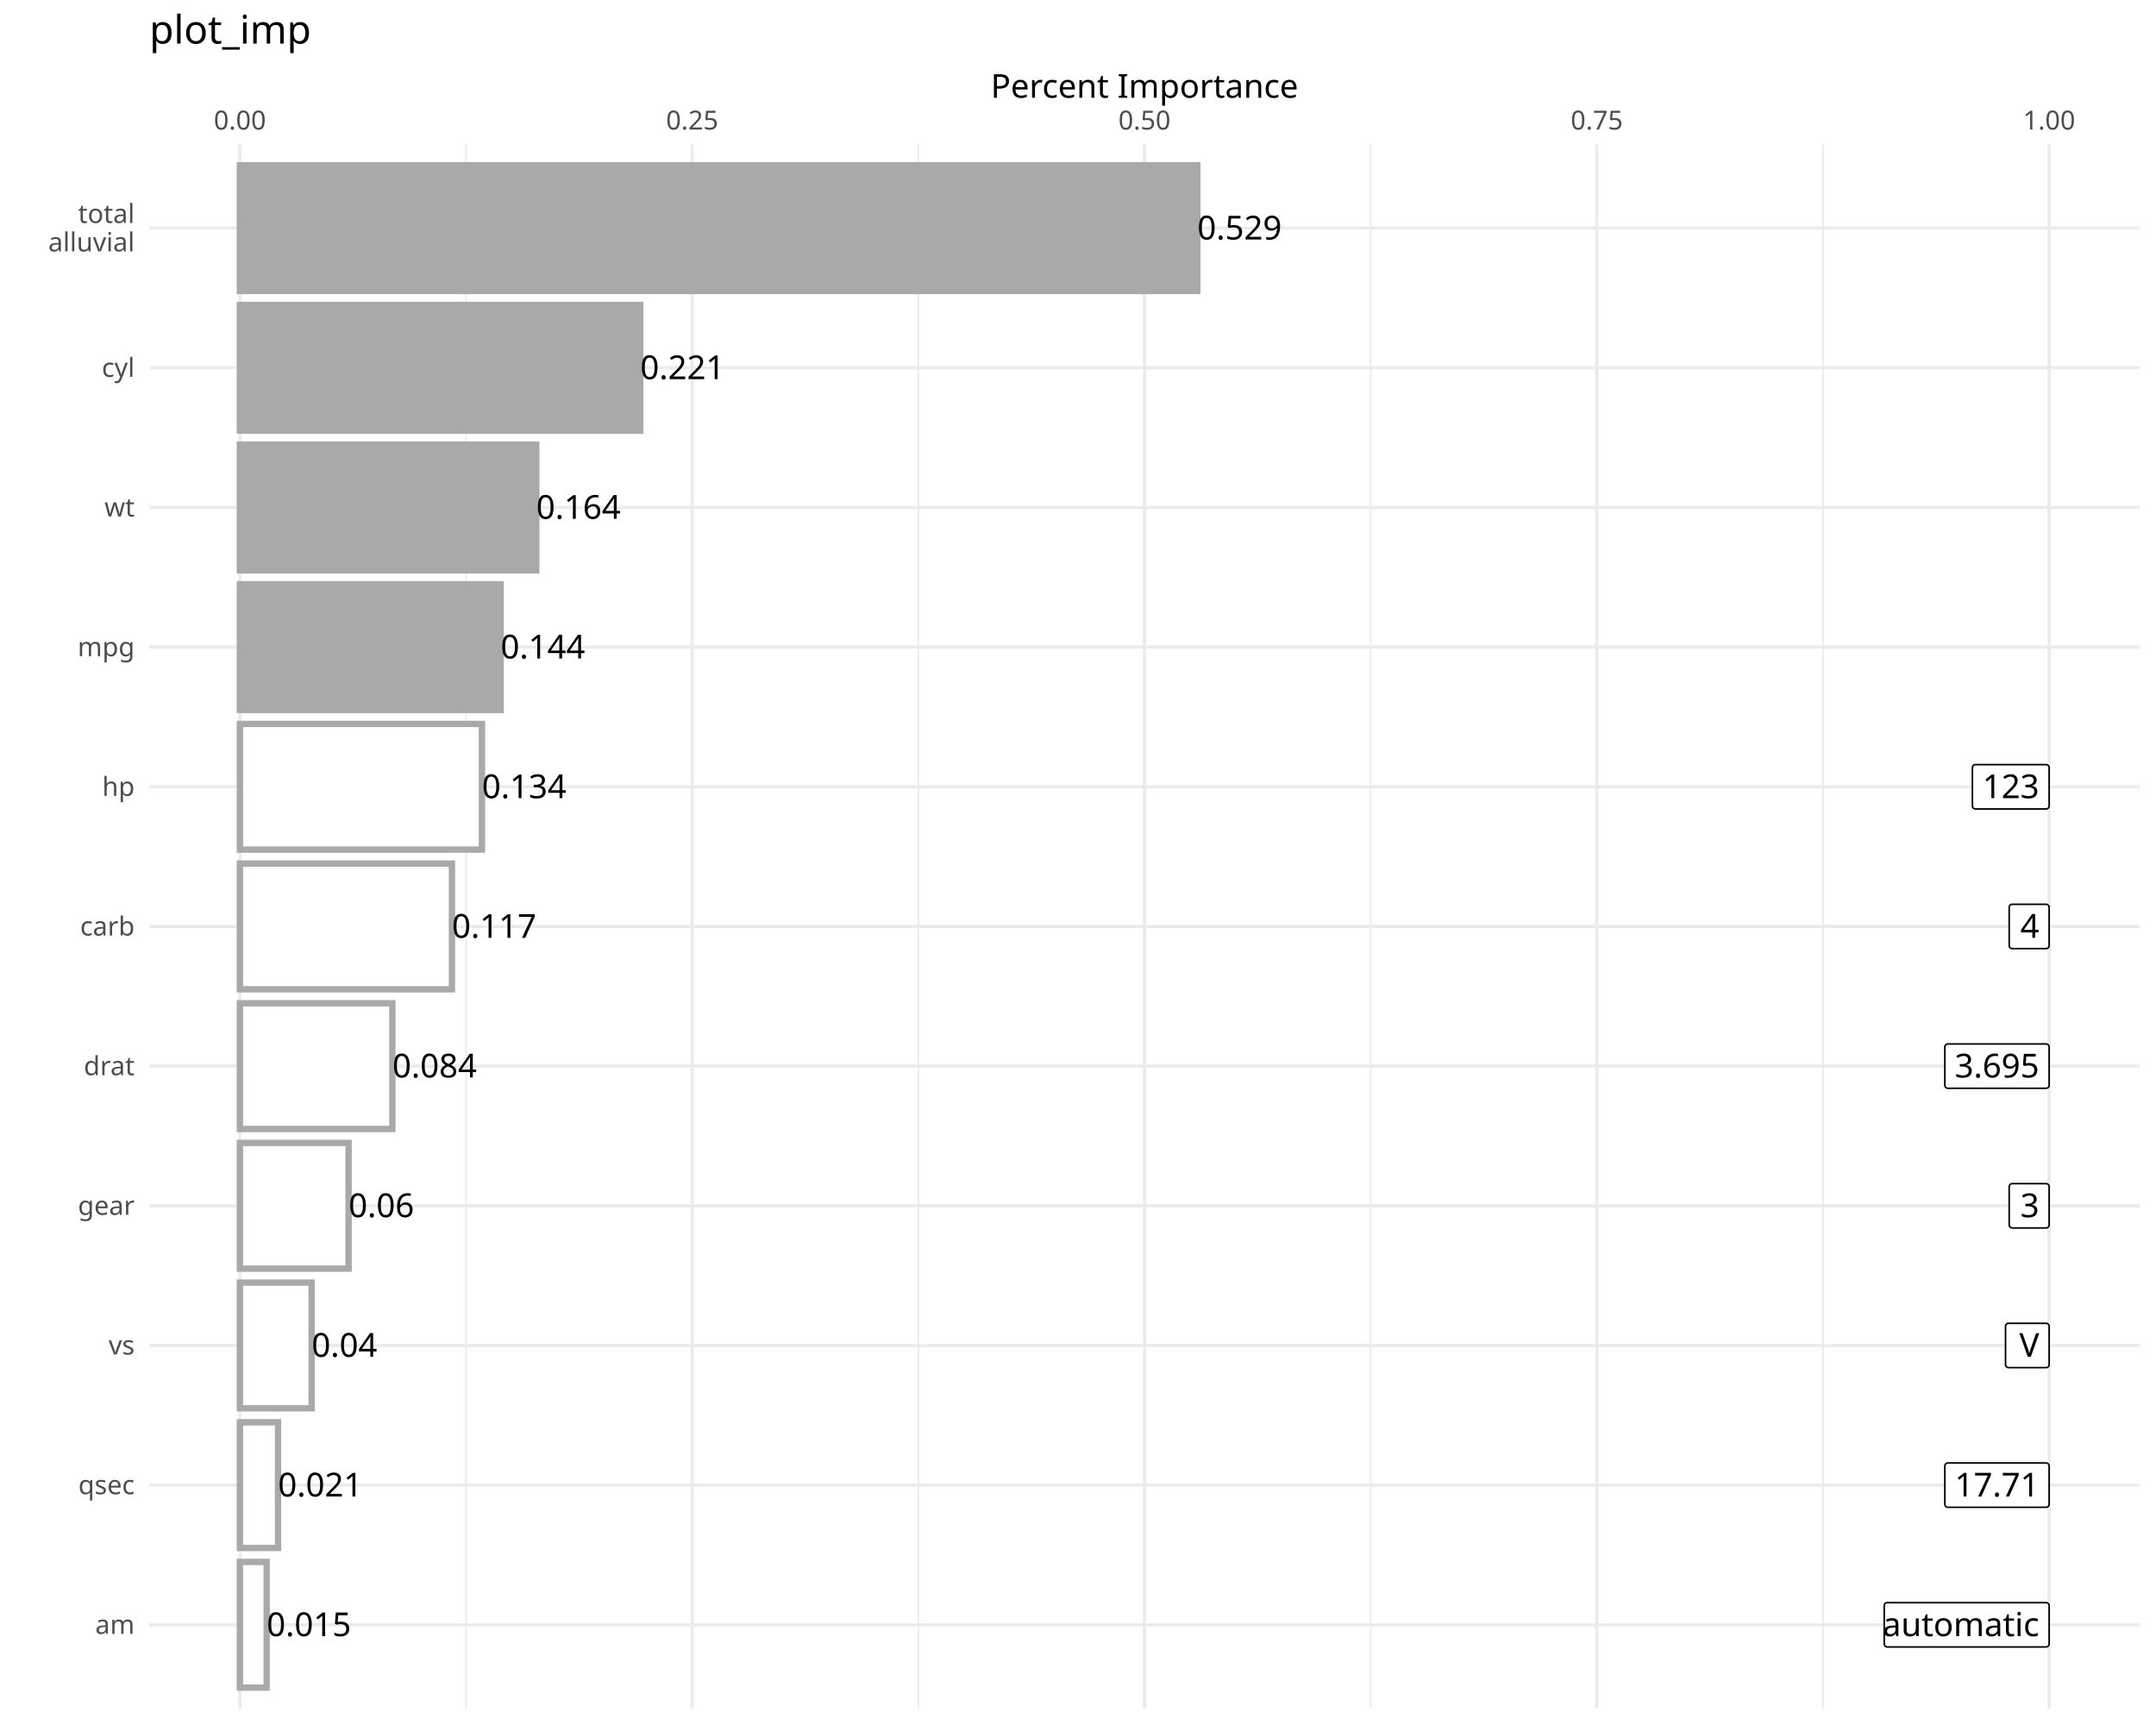
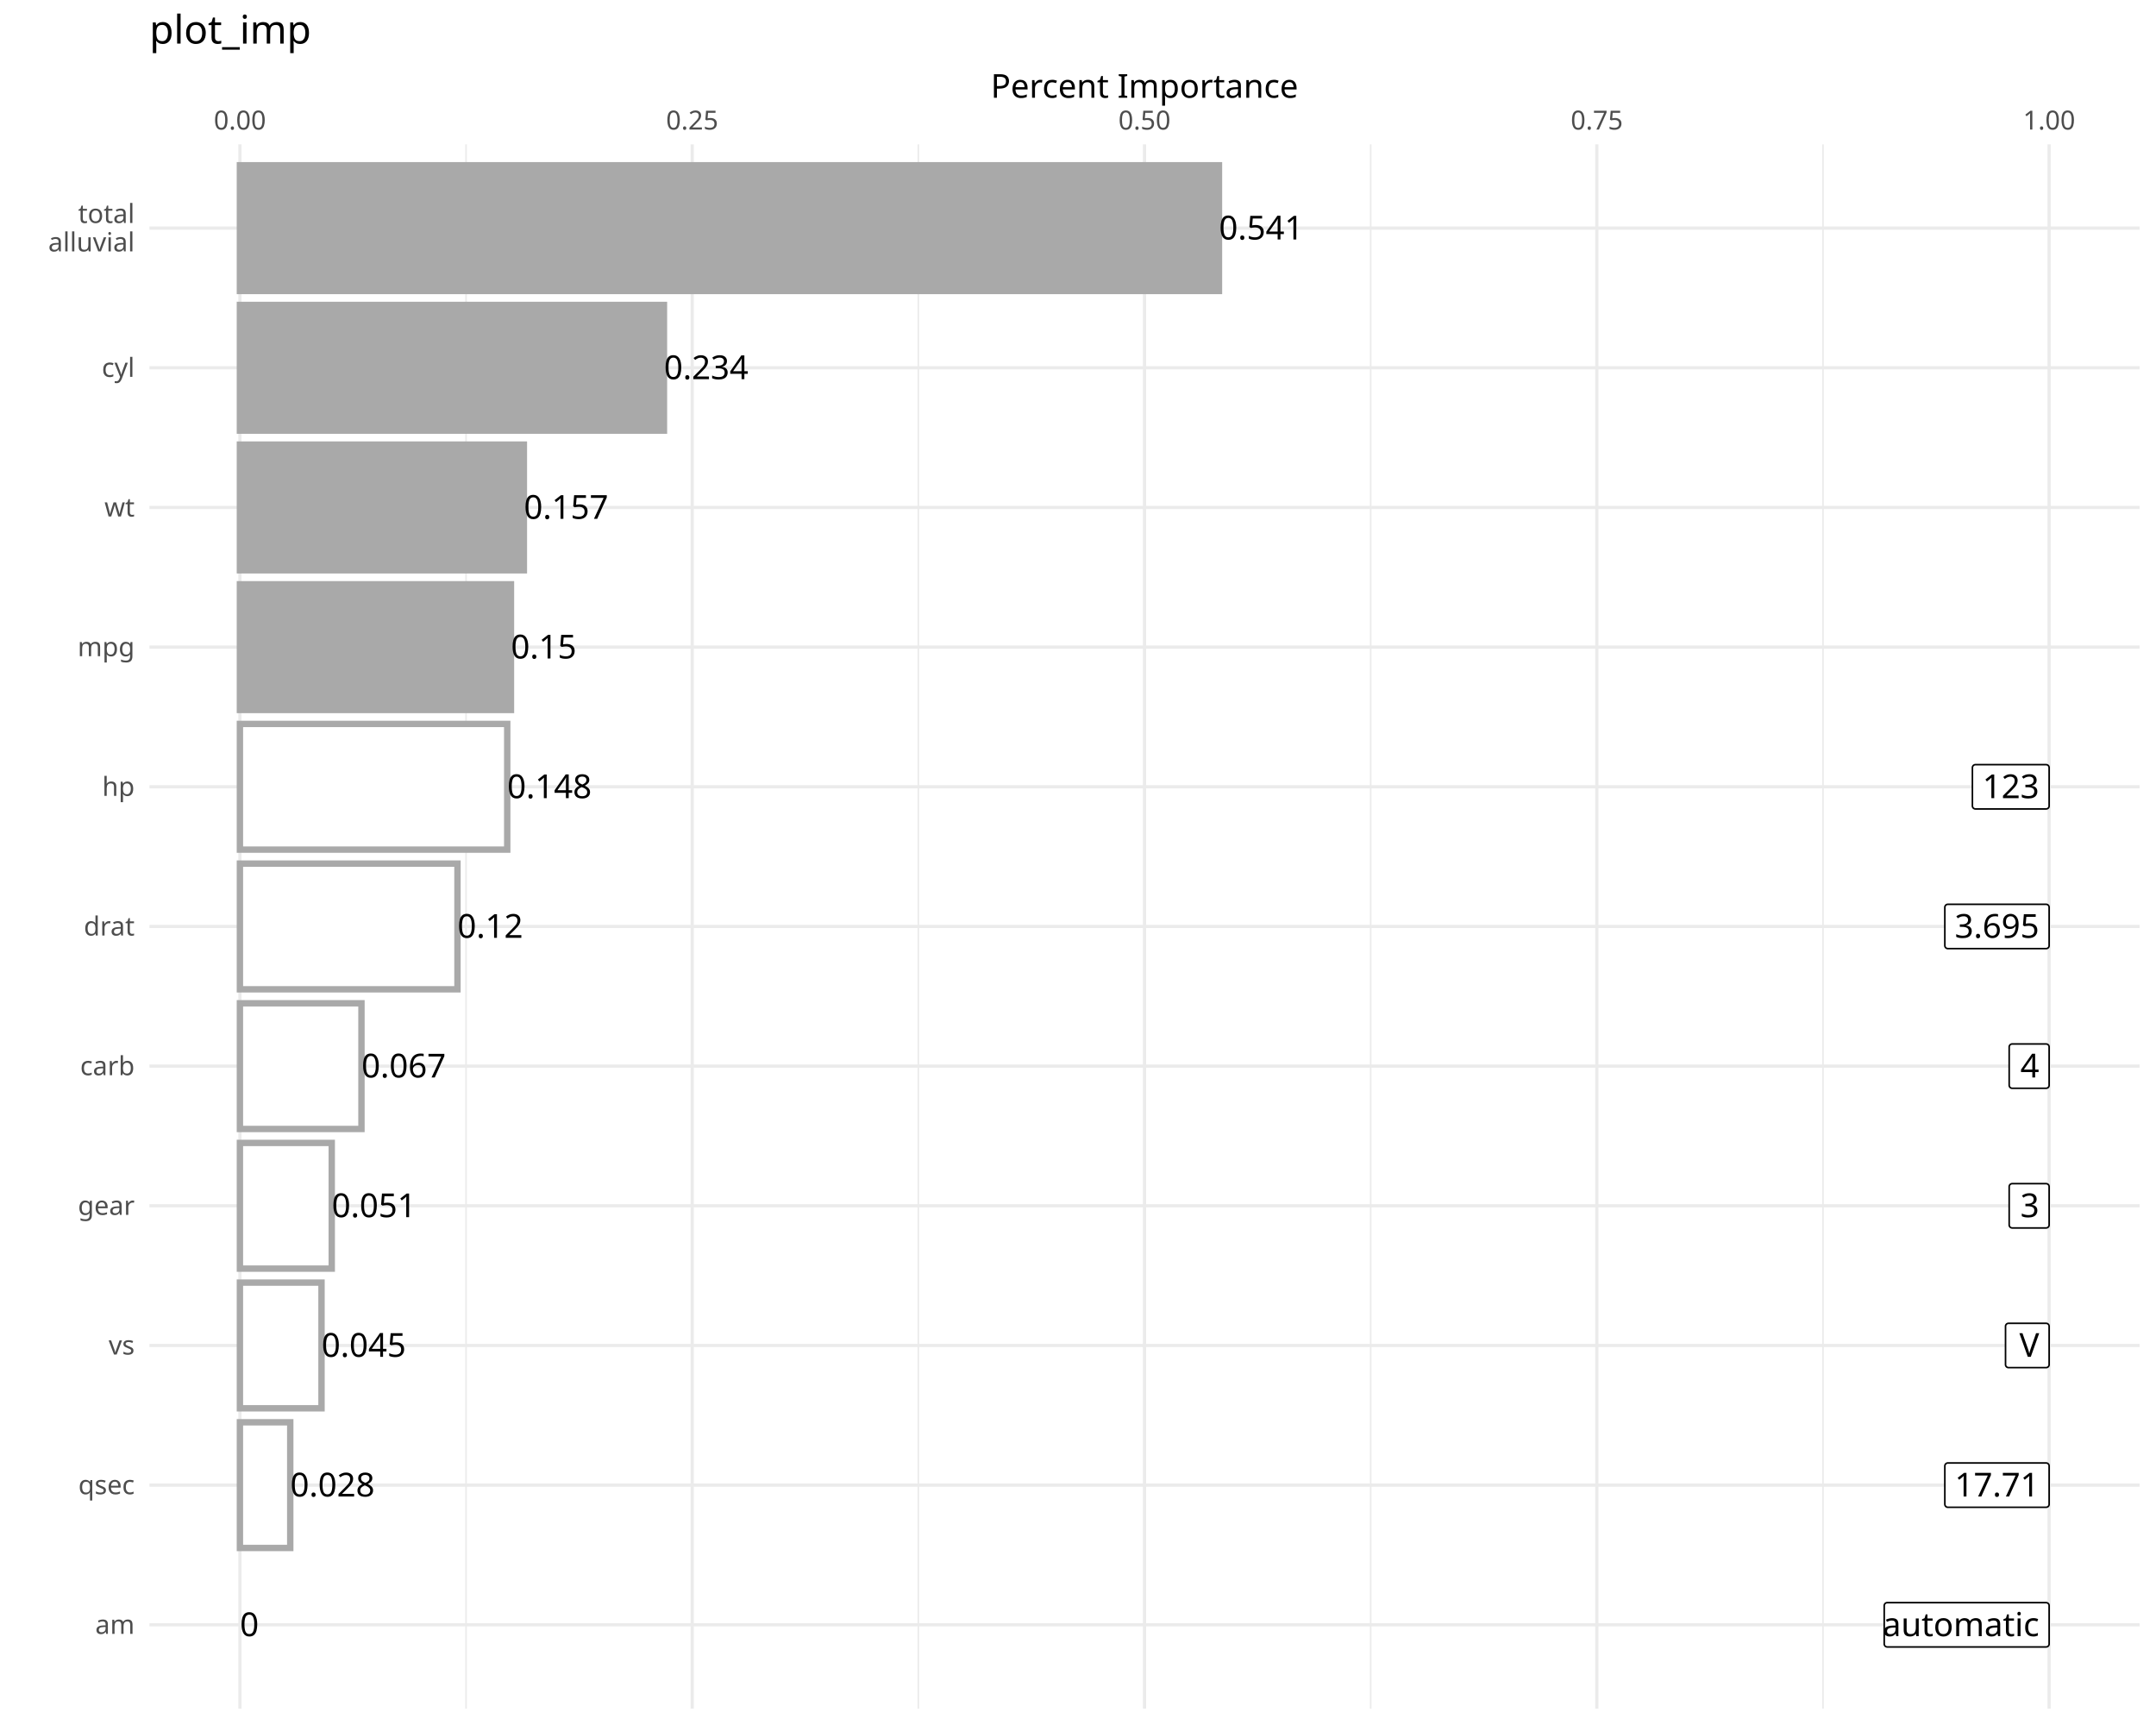
<svg xmlns="http://www.w3.org/2000/svg" class="svglite" data-engine-version="2.0" width="720.00pt" height="576.00pt" viewBox="0 0 720.00 576.00">
  <defs>
    <style type="text/css">
    .svglite line, .svglite polyline, .svglite polygon, .svglite path, .svglite rect, .svglite circle {
      fill: none;
      stroke: #000000;
      stroke-linecap: round;
      stroke-linejoin: round;
      stroke-miterlimit: 10.00;
    }
  </style>
  </defs>
  <rect width="100%" height="100%" style="stroke: none; fill: #FFFFFF;" />
  <defs>
    <clipPath id="cpMC4wMHw3MjAuMDB8MC4wMHw1NzYuMDA=">
      <rect x="0.00" y="0.00" width="720.00" height="576.00" />
    </clipPath>
  </defs>
  <g clip-path="url(#cpMC4wMHw3MjAuMDB8MC4wMHw1NzYuMDA=)">
</g>
  <defs>
    <clipPath id="cpNDkuOTF8NzE0LjUyfDQ4LjE5fDU3MC41Mg==">
      <rect x="49.91" y="48.19" width="664.61" height="522.33" />
    </clipPath>
  </defs>
  <g clip-path="url(#cpNDkuOTF8NzE0LjUyfDQ4LjE5fDU3MC41Mg==)">
    <polyline points="155.64,570.52 155.64,48.19 " style="stroke-width: 0.53; stroke: #EBEBEB; stroke-linecap: butt;" />
    <polyline points="306.69,570.52 306.69,48.19 " style="stroke-width: 0.53; stroke: #EBEBEB; stroke-linecap: butt;" />
    <polyline points="457.74,570.52 457.74,48.19 " style="stroke-width: 0.53; stroke: #EBEBEB; stroke-linecap: butt;" />
    <polyline points="608.79,570.52 608.79,48.19 " style="stroke-width: 0.53; stroke: #EBEBEB; stroke-linecap: butt;" />
    <polyline points="49.91,542.54 714.52,542.54 " style="stroke-width: 1.07; stroke: #EBEBEB; stroke-linecap: butt;" />
    <polyline points="49.91,495.90 714.52,495.90 " style="stroke-width: 1.07; stroke: #EBEBEB; stroke-linecap: butt;" />
    <polyline points="49.91,449.27 714.52,449.27 " style="stroke-width: 1.07; stroke: #EBEBEB; stroke-linecap: butt;" />
    <polyline points="49.91,402.63 714.52,402.63 " style="stroke-width: 1.07; stroke: #EBEBEB; stroke-linecap: butt;" />
    <polyline points="49.91,355.99 714.52,355.99 " style="stroke-width: 1.07; stroke: #EBEBEB; stroke-linecap: butt;" />
    <polyline points="49.91,309.36 714.52,309.36 " style="stroke-width: 1.07; stroke: #EBEBEB; stroke-linecap: butt;" />
    <polyline points="49.91,262.72 714.52,262.72 " style="stroke-width: 1.07; stroke: #EBEBEB; stroke-linecap: butt;" />
    <polyline points="49.91,216.08 714.52,216.08 " style="stroke-width: 1.07; stroke: #EBEBEB; stroke-linecap: butt;" />
    <polyline points="49.91,169.45 714.52,169.45 " style="stroke-width: 1.07; stroke: #EBEBEB; stroke-linecap: butt;" />
    <polyline points="49.91,122.81 714.52,122.81 " style="stroke-width: 1.07; stroke: #EBEBEB; stroke-linecap: butt;" />
    <polyline points="49.91,76.17 714.52,76.17 " style="stroke-width: 1.07; stroke: #EBEBEB; stroke-linecap: butt;" />
    <polyline points="80.12,570.52 80.12,48.19 " style="stroke-width: 1.07; stroke: #EBEBEB; stroke-linecap: butt;" />
    <polyline points="231.16,570.52 231.16,48.19 " style="stroke-width: 1.07; stroke: #EBEBEB; stroke-linecap: butt;" />
    <polyline points="382.21,570.52 382.21,48.19 " style="stroke-width: 1.07; stroke: #EBEBEB; stroke-linecap: butt;" />
    <polyline points="533.26,570.52 533.26,48.19 " style="stroke-width: 1.07; stroke: #EBEBEB; stroke-linecap: butt;" />
    <polyline points="684.31,570.52 684.31,48.19 " style="stroke-width: 1.07; stroke: #EBEBEB; stroke-linecap: butt;" />
-     <rect x="80.12" y="101.82" width="133.69" height="41.97" style="stroke-width: 2.13; stroke: #A9A9A9; stroke-linecap: butt; stroke-linejoin: miter; fill: #A9A9A9;" />
-     <rect x="80.12" y="148.46" width="98.96" height="41.97" style="stroke-width: 2.13; stroke: #A9A9A9; stroke-linecap: butt; stroke-linejoin: miter; fill: #A9A9A9;" />
-     <rect x="80.12" y="195.10" width="87.07" height="41.97" style="stroke-width: 2.13; stroke: #A9A9A9; stroke-linecap: butt; stroke-linejoin: miter; fill: #A9A9A9;" />
-     <rect x="80.12" y="241.73" width="80.83" height="41.97" style="stroke-width: 2.13; stroke: #A9A9A9; stroke-linecap: butt; stroke-linejoin: miter; fill: #FFFFFF;" />
-     <rect x="80.12" y="288.37" width="70.81" height="41.97" style="stroke-width: 2.13; stroke: #A9A9A9; stroke-linecap: butt; stroke-linejoin: miter; fill: #FFFFFF;" />
-     <rect x="80.12" y="335.01" width="50.91" height="41.97" style="stroke-width: 2.13; stroke: #A9A9A9; stroke-linecap: butt; stroke-linejoin: miter; fill: #FFFFFF;" />
-     <rect x="80.12" y="381.64" width="36.29" height="41.97" style="stroke-width: 2.13; stroke: #A9A9A9; stroke-linecap: butt; stroke-linejoin: miter; fill: #FFFFFF;" />
-     <rect x="80.12" y="428.28" width="23.96" height="41.97" style="stroke-width: 2.13; stroke: #A9A9A9; stroke-linecap: butt; stroke-linejoin: miter; fill: #FFFFFF;" />
-     <rect x="80.12" y="474.92" width="12.73" height="41.97" style="stroke-width: 2.13; stroke: #A9A9A9; stroke-linecap: butt; stroke-linejoin: miter; fill: #FFFFFF;" />
-     <rect x="80.12" y="521.55" width="8.94" height="41.97" style="stroke-width: 2.13; stroke: #A9A9A9; stroke-linecap: butt; stroke-linejoin: miter; fill: #FFFFFF;" />
-     <rect x="80.12" y="55.19" width="319.73" height="41.97" style="stroke-width: 2.13; stroke: #A9A9A9; stroke-linecap: butt; stroke-linejoin: miter; fill: #A9A9A9;" />
-     <text x="213.81" y="126.61" style="font-size: 11.04px; font-family: sans;" textLength="27.63px" lengthAdjust="spacingAndGlyphs">0.221</text>
-     <text x="179.08" y="173.25" style="font-size: 11.04px; font-family: sans;" textLength="27.63px" lengthAdjust="spacingAndGlyphs">0.164</text>
-     <text x="167.18" y="219.88" style="font-size: 11.04px; font-family: sans;" textLength="27.63px" lengthAdjust="spacingAndGlyphs">0.144</text>
-     <text x="160.95" y="266.52" style="font-size: 11.04px; font-family: sans;" textLength="27.63px" lengthAdjust="spacingAndGlyphs">0.134</text>
-     <text x="150.92" y="313.15" style="font-size: 11.04px; font-family: sans;" textLength="27.63px" lengthAdjust="spacingAndGlyphs">0.117</text>
-     <text x="131.03" y="359.79" style="font-size: 11.04px; font-family: sans;" textLength="27.63px" lengthAdjust="spacingAndGlyphs">0.084</text>
-     <text x="116.40" y="406.43" style="font-size: 11.04px; font-family: sans;" textLength="21.49px" lengthAdjust="spacingAndGlyphs">0.06</text>
-     <text x="104.07" y="453.06" style="font-size: 11.04px; font-family: sans;" textLength="21.49px" lengthAdjust="spacingAndGlyphs">0.04</text>
-     <text x="92.84" y="499.70" style="font-size: 11.04px; font-family: sans;" textLength="27.63px" lengthAdjust="spacingAndGlyphs">0.021</text>
-     <text x="89.05" y="546.34" style="font-size: 11.04px; font-family: sans;" textLength="27.63px" lengthAdjust="spacingAndGlyphs">0.015</text>
-     <text x="399.84" y="79.97" style="font-size: 11.04px; font-family: sans;" textLength="27.63px" lengthAdjust="spacingAndGlyphs">0.529</text>
+     <rect x="80.12" y="101.82" width="141.61" height="41.97" style="stroke-width: 2.13; stroke: #A9A9A9; stroke-linecap: butt; stroke-linejoin: miter; fill: #A9A9A9;" />
+     <rect x="80.12" y="148.46" width="94.83" height="41.97" style="stroke-width: 2.13; stroke: #A9A9A9; stroke-linecap: butt; stroke-linejoin: miter; fill: #A9A9A9;" />
+     <rect x="80.12" y="195.10" width="90.52" height="41.97" style="stroke-width: 2.13; stroke: #A9A9A9; stroke-linecap: butt; stroke-linejoin: miter; fill: #A9A9A9;" />
+     <rect x="80.12" y="241.73" width="89.27" height="41.97" style="stroke-width: 2.13; stroke: #A9A9A9; stroke-linecap: butt; stroke-linejoin: miter; fill: #FFFFFF;" />
+     <rect x="80.12" y="288.37" width="72.65" height="41.97" style="stroke-width: 2.13; stroke: #A9A9A9; stroke-linecap: butt; stroke-linejoin: miter; fill: #FFFFFF;" />
+     <rect x="80.12" y="335.01" width="40.59" height="41.97" style="stroke-width: 2.13; stroke: #A9A9A9; stroke-linecap: butt; stroke-linejoin: miter; fill: #FFFFFF;" />
+     <rect x="80.12" y="381.64" width="30.67" height="41.97" style="stroke-width: 2.13; stroke: #A9A9A9; stroke-linecap: butt; stroke-linejoin: miter; fill: #FFFFFF;" />
+     <rect x="80.12" y="428.28" width="27.25" height="41.97" style="stroke-width: 2.13; stroke: #A9A9A9; stroke-linecap: butt; stroke-linejoin: miter; fill: #FFFFFF;" />
+     <rect x="80.12" y="474.92" width="16.81" height="41.97" style="stroke-width: 2.13; stroke: #A9A9A9; stroke-linecap: butt; stroke-linejoin: miter; fill: #FFFFFF;" />
+     <rect x="80.12" y="521.55" width="0.00" height="41.97" style="stroke-width: 2.13; stroke: #A9A9A9; stroke-linecap: butt; stroke-linejoin: miter; fill: #FFFFFF;" />
+     <rect x="80.12" y="55.19" width="326.96" height="41.97" style="stroke-width: 2.13; stroke: #A9A9A9; stroke-linecap: butt; stroke-linejoin: miter; fill: #A9A9A9;" />
+     <text x="221.73" y="126.61" style="font-size: 11.04px; font-family: sans;" textLength="27.63px" lengthAdjust="spacingAndGlyphs">0.234</text>
+     <text x="174.95" y="173.25" style="font-size: 11.04px; font-family: sans;" textLength="27.63px" lengthAdjust="spacingAndGlyphs">0.157</text>
+     <text x="170.63" y="219.88" style="font-size: 11.04px; font-family: sans;" textLength="21.49px" lengthAdjust="spacingAndGlyphs">0.15</text>
+     <text x="169.38" y="266.52" style="font-size: 11.04px; font-family: sans;" textLength="27.63px" lengthAdjust="spacingAndGlyphs">0.148</text>
+     <text x="152.76" y="313.15" style="font-size: 11.04px; font-family: sans;" textLength="21.49px" lengthAdjust="spacingAndGlyphs">0.12</text>
+     <text x="120.71" y="359.79" style="font-size: 11.04px; font-family: sans;" textLength="27.63px" lengthAdjust="spacingAndGlyphs">0.067</text>
+     <text x="110.79" y="406.43" style="font-size: 11.04px; font-family: sans;" textLength="27.63px" lengthAdjust="spacingAndGlyphs">0.051</text>
+     <text x="107.37" y="453.06" style="font-size: 11.04px; font-family: sans;" textLength="27.63px" lengthAdjust="spacingAndGlyphs">0.045</text>
+     <text x="96.92" y="499.70" style="font-size: 11.04px; font-family: sans;" textLength="27.63px" lengthAdjust="spacingAndGlyphs">0.028</text>
+     <text x="80.12" y="546.34" style="font-size: 11.04px; font-family: sans;" textLength="6.14px" lengthAdjust="spacingAndGlyphs">0</text>
+     <text x="407.07" y="79.97" style="font-size: 11.04px; font-family: sans;" textLength="27.63px" lengthAdjust="spacingAndGlyphs">0.541</text>
    <polygon points="659.70,270.12 683.30,270.12 683.26,270.12 683.42,270.11 683.58,270.08 683.73,270.02 683.88,269.94 684.00,269.84 684.11,269.72 684.20,269.58 684.26,269.43 684.30,269.27 684.31,269.11 684.31,269.11 684.31,256.33 684.31,256.33 684.30,256.17 684.26,256.01 684.20,255.86 684.11,255.72 684.00,255.60 683.88,255.50 683.73,255.42 683.58,255.36 683.42,255.33 683.30,255.32 659.70,255.32 659.82,255.33 659.66,255.32 659.50,255.34 659.34,255.39 659.19,255.46 659.06,255.55 658.94,255.66 658.85,255.79 658.77,255.93 658.72,256.09 658.69,256.25 658.69,256.33 658.69,269.11 658.69,269.03 658.69,269.19 658.72,269.35 658.77,269.51 658.85,269.65 658.94,269.78 659.06,269.89 659.19,269.98 659.34,270.05 659.50,270.10 659.66,270.12 " style="stroke-width: 0.53; fill: #FFFFFF;" />
    <text x="681.00" y="266.52" text-anchor="end" style="font-size: 11.04px; font-family: sans;" textLength="18.42px" lengthAdjust="spacingAndGlyphs">123</text>
-     <polygon points="671.98,316.75 683.30,316.75 683.26,316.75 683.42,316.75 683.58,316.71 683.73,316.66 683.88,316.58 684.00,316.47 684.11,316.35 684.20,316.22 684.26,316.07 684.30,315.91 684.31,315.75 684.31,315.75 684.31,302.97 684.31,302.97 684.30,302.80 684.26,302.65 684.20,302.50 684.11,302.36 684.00,302.24 683.88,302.14 683.73,302.05 683.58,302.00 683.42,301.96 683.30,301.96 671.98,301.96 672.10,301.96 671.94,301.96 671.78,301.98 671.62,302.02 671.47,302.09 671.34,302.18 671.22,302.30 671.13,302.43 671.05,302.57 671.00,302.72 670.97,302.88 670.97,302.97 670.97,315.75 670.97,315.67 670.97,315.83 671.00,315.99 671.05,316.14 671.13,316.29 671.22,316.42 671.34,316.53 671.47,316.62 671.62,316.69 671.78,316.73 671.94,316.75 " style="stroke-width: 0.53; fill: #FFFFFF;" />
-     <text x="681.00" y="313.15" text-anchor="end" style="font-size: 11.04px; font-family: sans;" textLength="6.14px" lengthAdjust="spacingAndGlyphs">4</text>
-     <polygon points="650.49,363.39 683.30,363.39 683.26,363.39 683.42,363.38 683.58,363.35 683.73,363.29 683.88,363.21 684.00,363.11 684.11,362.99 684.20,362.85 684.26,362.70 684.30,362.55 684.31,362.38 684.31,362.38 684.31,349.60 684.31,349.60 684.30,349.44 684.26,349.28 684.20,349.13 684.11,349.00 684.00,348.87 683.88,348.77 683.73,348.69 683.58,348.63 683.42,348.60 683.30,348.59 650.49,348.59 650.61,348.60 650.45,348.59 650.29,348.61 650.13,348.66 649.99,348.73 649.85,348.82 649.74,348.93 649.64,349.06 649.56,349.21 649.51,349.36 649.49,349.52 649.48,349.60 649.48,362.38 649.49,362.30 649.49,362.46 649.51,362.62 649.56,362.78 649.64,362.92 649.74,363.05 649.85,363.16 649.99,363.26 650.13,363.33 650.29,363.37 650.45,363.39 " style="stroke-width: 0.53; fill: #FFFFFF;" />
-     <text x="681.00" y="359.79" text-anchor="end" style="font-size: 11.04px; font-family: sans;" textLength="27.63px" lengthAdjust="spacingAndGlyphs">3.695</text>
+     <polygon points="650.49,316.75 683.30,316.75 683.26,316.75 683.42,316.75 683.58,316.71 683.73,316.66 683.88,316.58 684.00,316.47 684.11,316.35 684.20,316.22 684.26,316.07 684.30,315.91 684.31,315.75 684.31,315.75 684.31,302.97 684.31,302.97 684.30,302.80 684.26,302.65 684.20,302.50 684.11,302.36 684.00,302.24 683.88,302.14 683.73,302.05 683.58,302.00 683.42,301.96 683.30,301.96 650.49,301.96 650.61,301.96 650.45,301.96 650.29,301.98 650.13,302.02 649.99,302.09 649.85,302.18 649.74,302.30 649.64,302.43 649.56,302.57 649.51,302.72 649.49,302.88 649.48,302.97 649.48,315.75 649.49,315.67 649.49,315.83 649.51,315.99 649.56,316.14 649.64,316.29 649.74,316.42 649.85,316.53 649.99,316.62 650.13,316.69 650.29,316.73 650.45,316.75 " style="stroke-width: 0.53; fill: #FFFFFF;" />
+     <text x="681.00" y="313.15" text-anchor="end" style="font-size: 11.04px; font-family: sans;" textLength="27.63px" lengthAdjust="spacingAndGlyphs">3.695</text>
+     <polygon points="671.98,363.39 683.30,363.39 683.26,363.39 683.42,363.38 683.58,363.35 683.73,363.29 683.88,363.21 684.00,363.11 684.11,362.99 684.20,362.85 684.26,362.70 684.30,362.55 684.31,362.38 684.31,362.38 684.31,349.60 684.31,349.60 684.30,349.44 684.26,349.28 684.20,349.13 684.11,349.00 684.00,348.87 683.88,348.77 683.73,348.69 683.58,348.63 683.42,348.60 683.30,348.59 671.98,348.59 672.10,348.60 671.94,348.59 671.78,348.61 671.62,348.66 671.47,348.73 671.34,348.82 671.22,348.93 671.13,349.06 671.05,349.21 671.00,349.36 670.97,349.52 670.97,349.60 670.97,362.38 670.97,362.30 670.97,362.46 671.00,362.62 671.05,362.78 671.13,362.92 671.22,363.05 671.34,363.16 671.47,363.26 671.62,363.33 671.78,363.37 671.94,363.39 " style="stroke-width: 0.53; fill: #FFFFFF;" />
+     <text x="681.00" y="359.79" text-anchor="end" style="font-size: 11.04px; font-family: sans;" textLength="6.14px" lengthAdjust="spacingAndGlyphs">4</text>
    <polygon points="671.98,410.03 683.30,410.03 683.26,410.03 683.42,410.02 683.58,409.99 683.73,409.93 683.88,409.85 684.00,409.75 684.11,409.63 684.20,409.49 684.26,409.34 684.30,409.18 684.31,409.02 684.31,409.02 684.31,396.24 684.31,396.24 684.30,396.08 684.26,395.92 684.20,395.77 684.11,395.63 684.00,395.51 683.88,395.41 683.73,395.33 683.58,395.27 683.42,395.24 683.30,395.23 671.98,395.23 672.10,395.24 671.94,395.23 671.78,395.25 671.62,395.30 671.47,395.37 671.34,395.46 671.22,395.57 671.13,395.70 671.05,395.84 671.00,396.00 670.97,396.16 670.97,396.24 670.97,409.02 670.97,408.94 670.97,409.10 671.00,409.26 671.05,409.41 671.13,409.56 671.22,409.69 671.34,409.80 671.47,409.89 671.62,409.96 671.78,410.01 671.94,410.03 " style="stroke-width: 0.53; fill: #FFFFFF;" />
    <text x="681.00" y="406.43" text-anchor="end" style="font-size: 11.04px; font-family: sans;" textLength="6.14px" lengthAdjust="spacingAndGlyphs">3</text>
    <polygon points="670.75,456.66 683.30,456.66 683.26,456.66 683.42,456.66 683.58,456.62 683.73,456.57 683.88,456.49 684.00,456.38 684.11,456.26 684.20,456.12 684.26,455.98 684.30,455.82 684.31,455.66 684.31,455.66 684.31,442.87 684.31,442.87 684.30,442.71 684.26,442.56 684.20,442.41 684.11,442.27 684.00,442.15 683.88,442.05 683.73,441.96 683.58,441.91 683.42,441.87 683.30,441.87 670.75,441.87 670.87,441.87 670.71,441.87 670.55,441.89 670.40,441.93 670.25,442.00 670.12,442.09 670.00,442.21 669.90,442.34 669.83,442.48 669.77,442.63 669.75,442.79 669.75,442.87 669.75,455.66 669.75,455.58 669.75,455.74 669.77,455.90 669.83,456.05 669.90,456.20 670.00,456.32 670.12,456.44 670.25,456.53 670.40,456.60 670.55,456.64 670.71,456.66 " style="stroke-width: 0.53; fill: #FFFFFF;" />
    <text x="681.00" y="453.06" text-anchor="end" style="font-size: 11.04px; font-family: sans;" textLength="7.37px" lengthAdjust="spacingAndGlyphs">V</text>
    <polygon points="650.49,503.30 683.30,503.30 683.26,503.30 683.42,503.29 683.58,503.26 683.73,503.20 683.88,503.12 684.00,503.02 684.11,502.90 684.20,502.76 684.26,502.61 684.30,502.45 684.31,502.29 684.31,502.29 684.31,489.51 684.31,489.51 684.30,489.35 684.26,489.19 684.20,489.04 684.11,488.91 684.00,488.78 683.88,488.68 683.73,488.60 683.58,488.54 683.42,488.51 683.30,488.50 650.49,488.50 650.61,488.51 650.45,488.50 650.29,488.52 650.13,488.57 649.99,488.64 649.85,488.73 649.74,488.84 649.64,488.97 649.56,489.12 649.51,489.27 649.49,489.43 649.48,489.51 649.48,502.29 649.49,502.21 649.49,502.37 649.51,502.53 649.56,502.69 649.64,502.83 649.74,502.96 649.85,503.07 649.99,503.17 650.13,503.24 650.29,503.28 650.45,503.30 " style="stroke-width: 0.53; fill: #FFFFFF;" />
    <text x="681.00" y="499.70" text-anchor="end" style="font-size: 11.04px; font-family: sans;" textLength="27.63px" lengthAdjust="spacingAndGlyphs">17.71</text>
    <polygon points="630.25,549.94 683.30,549.94 683.26,549.94 683.42,549.93 683.58,549.90 683.73,549.84 683.88,549.76 684.00,549.66 684.11,549.53 684.20,549.40 684.26,549.25 684.30,549.09 684.31,548.93 684.31,548.93 684.31,536.15 684.31,536.15 684.30,535.99 684.26,535.83 684.20,535.68 684.11,535.54 684.00,535.42 683.88,535.32 683.73,535.24 683.58,535.18 683.42,535.15 683.30,535.14 630.25,535.14 630.37,535.15 630.21,535.14 630.05,535.16 629.89,535.21 629.74,535.27 629.61,535.37 629.49,535.48 629.40,535.61 629.32,535.75 629.27,535.91 629.24,536.07 629.24,536.15 629.24,548.93 629.24,548.85 629.24,549.01 629.27,549.17 629.32,549.32 629.40,549.47 629.49,549.60 629.61,549.71 629.74,549.80 629.89,549.87 630.05,549.92 630.21,549.94 " style="stroke-width: 0.53; fill: #FFFFFF;" />
    <text x="681.00" y="546.34" text-anchor="end" style="font-size: 11.04px; font-family: sans;" textLength="47.87px" lengthAdjust="spacingAndGlyphs">automatic</text>
  </g>
  <g clip-path="url(#cpMC4wMHw3MjAuMDB8MC4wMHw1NzYuMDA=)">
    <text x="80.12" y="43.26" text-anchor="middle" style="font-size: 8.80px; fill: #4D4D4D; font-family: sans;" textLength="17.13px" lengthAdjust="spacingAndGlyphs">0.00</text>
    <text x="231.16" y="43.26" text-anchor="middle" style="font-size: 8.80px; fill: #4D4D4D; font-family: sans;" textLength="17.13px" lengthAdjust="spacingAndGlyphs">0.25</text>
    <text x="382.21" y="43.26" text-anchor="middle" style="font-size: 8.80px; fill: #4D4D4D; font-family: sans;" textLength="17.13px" lengthAdjust="spacingAndGlyphs">0.50</text>
    <text x="533.26" y="43.26" text-anchor="middle" style="font-size: 8.80px; fill: #4D4D4D; font-family: sans;" textLength="17.13px" lengthAdjust="spacingAndGlyphs">0.75</text>
    <text x="684.31" y="43.26" text-anchor="middle" style="font-size: 8.80px; fill: #4D4D4D; font-family: sans;" textLength="17.13px" lengthAdjust="spacingAndGlyphs">1.00</text>
    <text x="44.97" y="545.57" text-anchor="end" style="font-size: 8.80px; fill: #4D4D4D; font-family: sans;" textLength="12.23px" lengthAdjust="spacingAndGlyphs">am</text>
    <text x="44.97" y="498.93" text-anchor="end" style="font-size: 8.80px; fill: #4D4D4D; font-family: sans;" textLength="18.60px" lengthAdjust="spacingAndGlyphs">qsec</text>
    <text x="44.97" y="452.29" text-anchor="end" style="font-size: 8.80px; fill: #4D4D4D; font-family: sans;" textLength="8.81px" lengthAdjust="spacingAndGlyphs">vs</text>
    <text x="44.97" y="405.66" text-anchor="end" style="font-size: 8.80px; fill: #4D4D4D; font-family: sans;" textLength="17.61px" lengthAdjust="spacingAndGlyphs">gear</text>
-     <text x="44.97" y="359.02" text-anchor="end" style="font-size: 8.80px; fill: #4D4D4D; font-family: sans;" textLength="15.16px" lengthAdjust="spacingAndGlyphs">drat</text>
-     <text x="44.97" y="312.38" text-anchor="end" style="font-size: 8.80px; fill: #4D4D4D; font-family: sans;" textLength="17.12px" lengthAdjust="spacingAndGlyphs">carb</text>
+     <text x="44.97" y="359.02" text-anchor="end" style="font-size: 8.80px; fill: #4D4D4D; font-family: sans;" textLength="17.12px" lengthAdjust="spacingAndGlyphs">carb</text>
+     <text x="44.97" y="312.38" text-anchor="end" style="font-size: 8.80px; fill: #4D4D4D; font-family: sans;" textLength="15.16px" lengthAdjust="spacingAndGlyphs">drat</text>
    <text x="44.97" y="265.75" text-anchor="end" style="font-size: 8.80px; fill: #4D4D4D; font-family: sans;" textLength="9.79px" lengthAdjust="spacingAndGlyphs">hp</text>
    <text x="44.97" y="219.11" text-anchor="end" style="font-size: 8.80px; fill: #4D4D4D; font-family: sans;" textLength="17.12px" lengthAdjust="spacingAndGlyphs">mpg</text>
    <text x="44.97" y="172.47" text-anchor="end" style="font-size: 8.80px; fill: #4D4D4D; font-family: sans;" textLength="8.80px" lengthAdjust="spacingAndGlyphs">wt</text>
    <text x="44.97" y="125.84" text-anchor="end" style="font-size: 8.80px; fill: #4D4D4D; font-family: sans;" textLength="10.76px" lengthAdjust="spacingAndGlyphs">cyl</text>
    <text x="44.97" y="74.45" text-anchor="end" style="font-size: 8.80px; fill: #4D4D4D; font-family: sans;" textLength="16.63px" lengthAdjust="spacingAndGlyphs">total</text>
    <text x="44.97" y="83.95" text-anchor="end" style="font-size: 8.80px; fill: #4D4D4D; font-family: sans;" textLength="26.90px" lengthAdjust="spacingAndGlyphs">alluvial</text>
    <text x="382.21" y="32.64" text-anchor="middle" style="font-size: 11.00px; font-family: sans;" textLength="96.01px" lengthAdjust="spacingAndGlyphs">Percent Importance</text>
    <text x="49.91" y="14.56" style="font-size: 13.20px; font-family: sans;" textLength="49.90px" lengthAdjust="spacingAndGlyphs">plot_imp</text>
  </g>
</svg>
